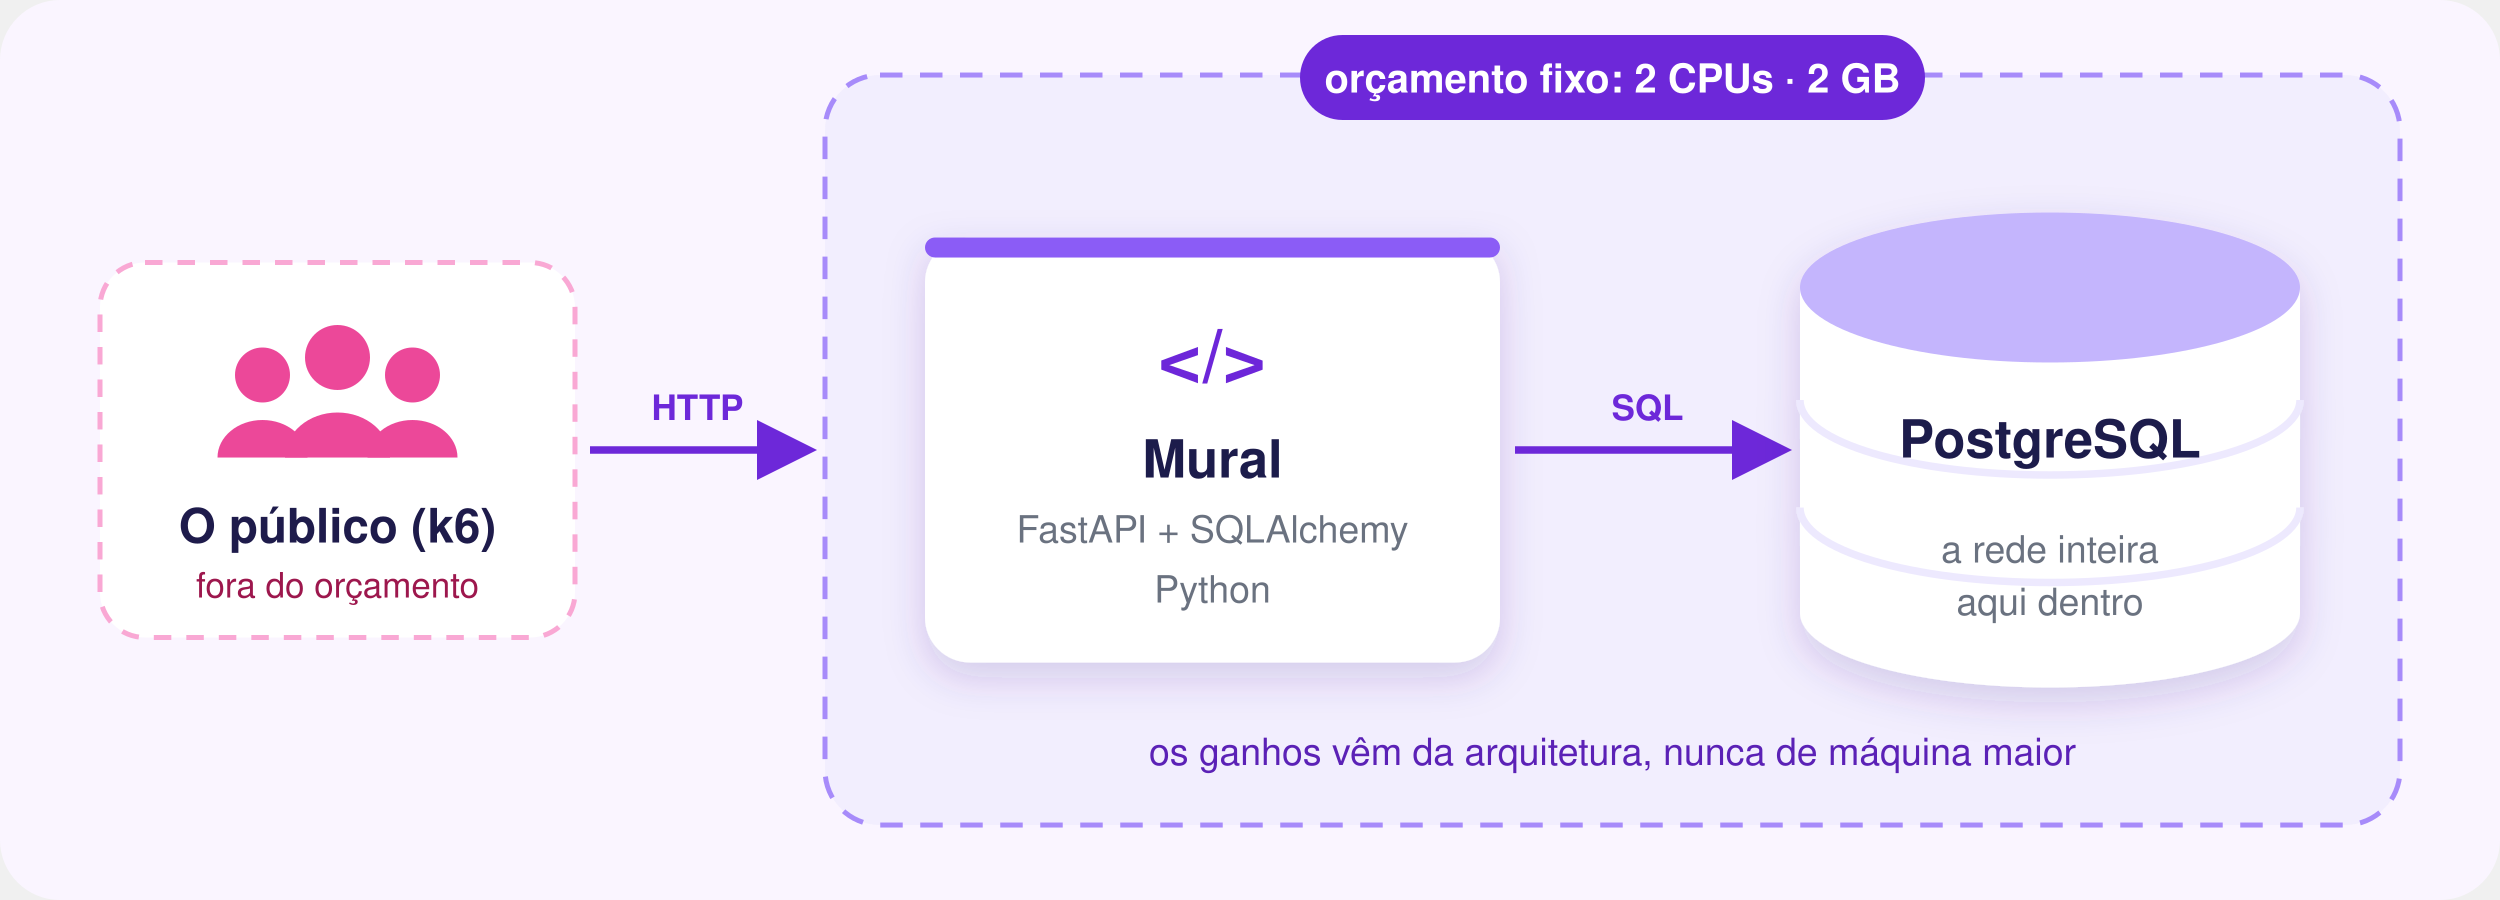
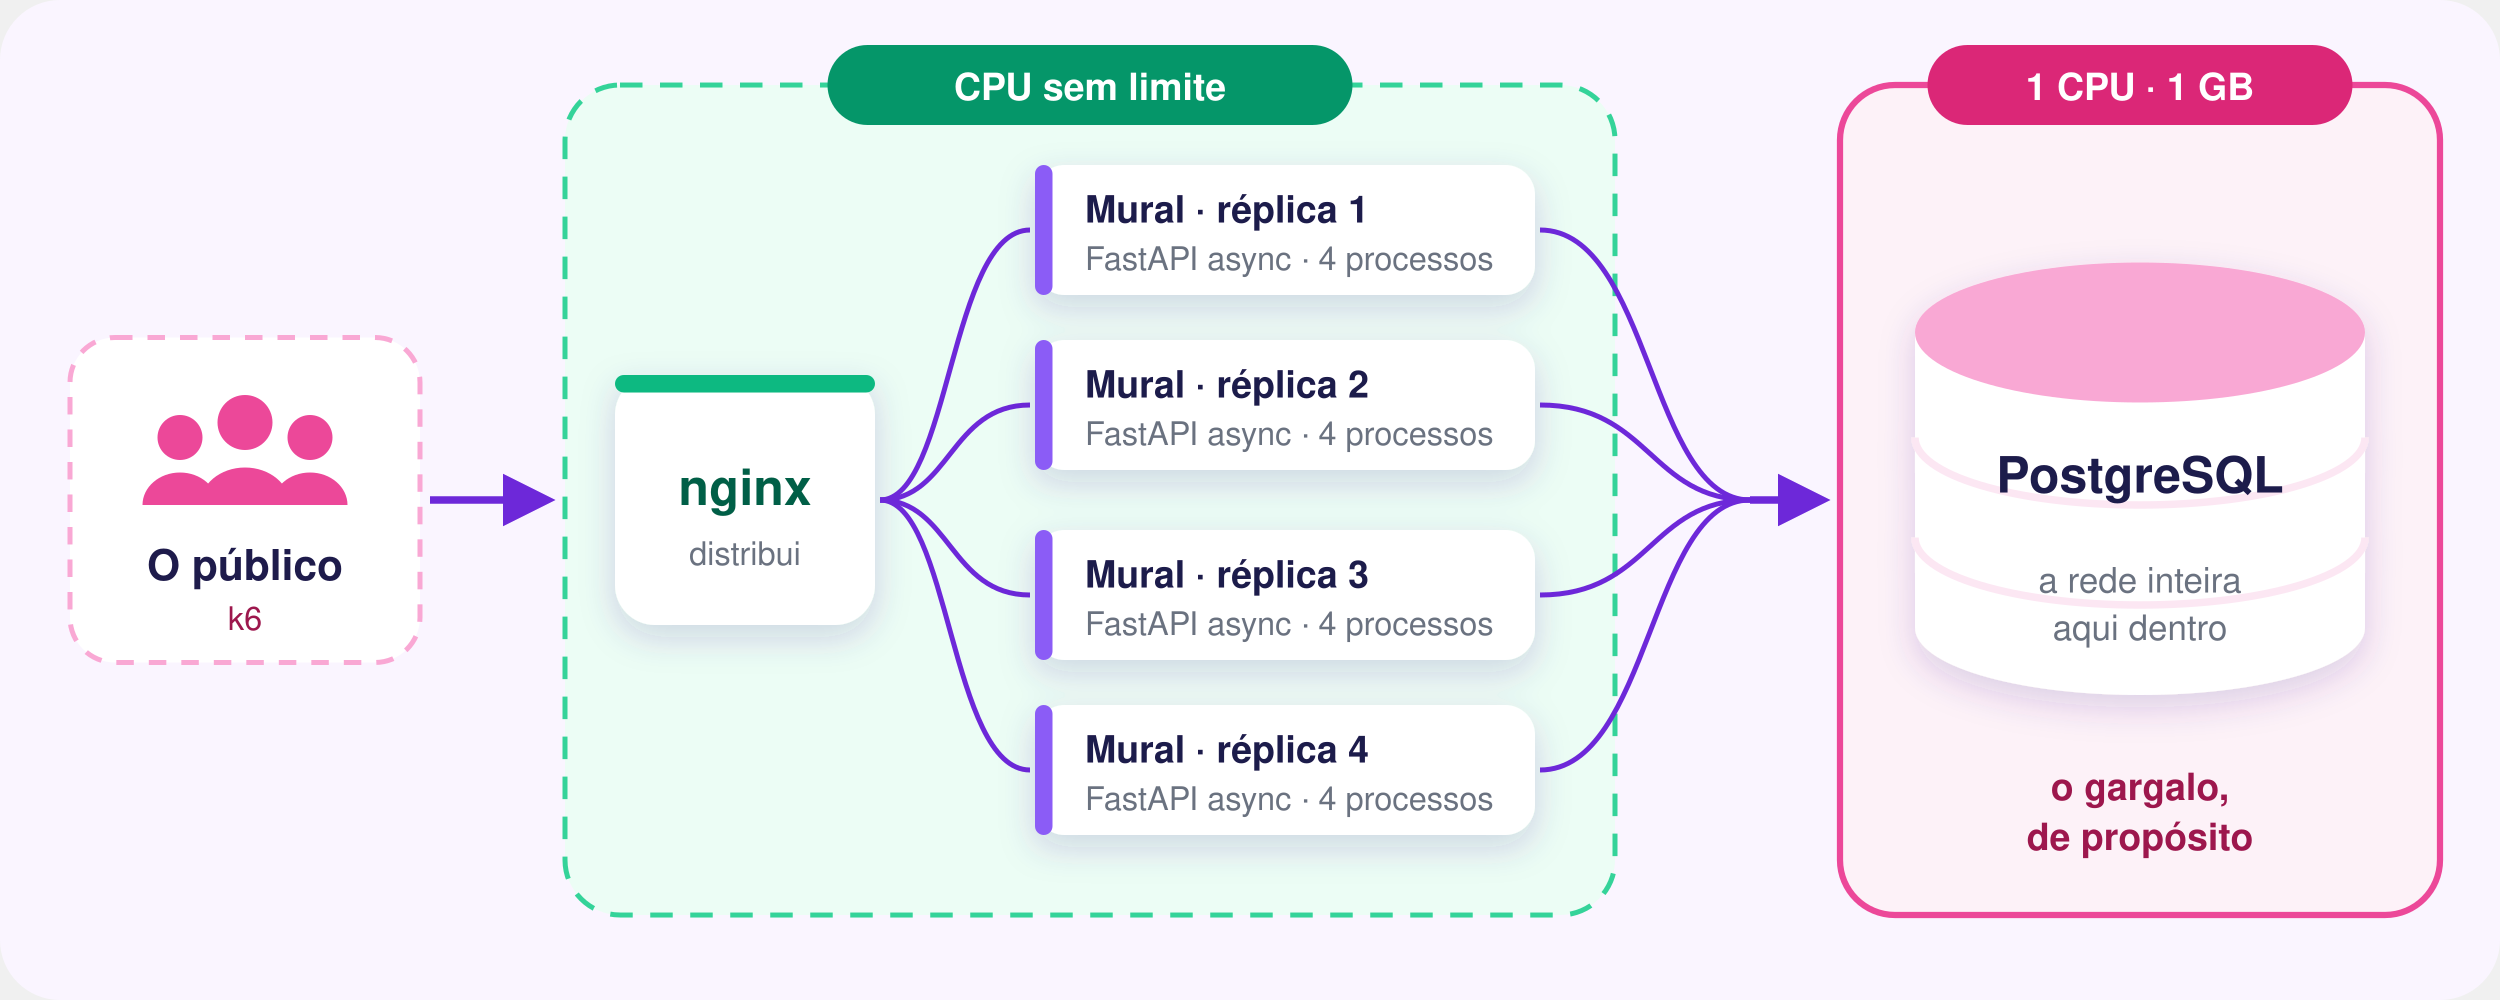
- <svg xmlns="http://www.w3.org/2000/svg" width="1000" height="360" viewBox="0 0 1000 360" font-family="'Segoe UI', Helvetica, Arial, sans-serif">
+ <svg xmlns="http://www.w3.org/2000/svg" width="1000" height="400" viewBox="0 0 1000 400" font-family="'Segoe UI', Helvetica, Arial, sans-serif">
  <defs>
-     <marker id="seta" viewBox="0 0 10 10" refX="8" refY="5" markerWidth="8" markerHeight="8" orient="auto">
+     <marker id="seta" viewBox="0 0 10 10" refX="8" refY="5" markerWidth="7" markerHeight="7" orient="auto">
      <path d="M0 0L10 5L0 10z" fill="#6d28d9" />
    </marker>
    <filter id="sombra" x="-20%" y="-20%" width="140%" height="140%">
-       <feDropShadow dx="0" dy="6" stdDeviation="8" flood-color="#4c1d95" flood-opacity="0.18" />
+       <feDropShadow dx="0" dy="5" stdDeviation="7" flood-color="#4c1d95" flood-opacity="0.18" />
    </filter>
  </defs>
-   <rect width="1000" height="360" rx="24" fill="#faf5ff" />
-   <g transform="translate(40 105)">
-     <rect width="190" height="150" rx="18" fill="#ffffff" stroke="#f9a8d4" stroke-width="2" stroke-dasharray="7 6" />
+   <rect width="1000" height="400" rx="24" fill="#faf5ff" />
+   <g transform="translate(28 135)">
+     <rect width="140" height="130" rx="18" fill="#ffffff" stroke="#f9a8d4" stroke-width="2" stroke-dasharray="7 6" />
    <g fill="#ec4899">
-       <circle cx="65" cy="45" r="11" />
-       <path d="M47 78a18 15 0 0 1 36 0z" />
-       <circle cx="95" cy="38" r="13" />
-       <path d="M74 78a21 18 0 0 1 42 0z" />
-       <circle cx="125" cy="45" r="11" />
-       <path d="M107 78a18 15 0 0 1 36 0z" />
+       <circle cx="44" cy="40" r="9" />
+       <path d="M29 67a15 13 0 0 1 30 0z" />
+       <circle cx="70" cy="34" r="11" />
+       <path d="M52 67a18 15 0 0 1 36 0z" />
+       <circle cx="96" cy="40" r="9" />
+       <path d="M81 67a15 13 0 0 1 30 0z" />
    </g>
-     <text x="95" y="112" text-anchor="middle" fill="#1e1b4b" font-size="19" font-weight="700">O público (k6)</text>
-     <text x="95" y="134" text-anchor="middle" fill="#9d174d" font-size="14">fora do orçamento</text>
+     <text x="70" y="97" text-anchor="middle" fill="#1e1b4b" font-size="17" font-weight="700">O público</text>
+     <text x="70" y="117" text-anchor="middle" fill="#9d174d" font-size="13">k6</text>
  </g>
-   <line x1="236" y1="180" x2="322" y2="180" stroke="#6d28d9" stroke-width="3" marker-end="url(#seta)" />
-   <text x="279" y="168" text-anchor="middle" fill="#6d28d9" font-size="14" font-weight="600">HTTP</text>
-   <rect x="330" y="30" width="630" height="300" rx="22" fill="#ede9fe" fill-opacity="0.6" stroke="#a78bfa" stroke-width="2" stroke-dasharray="9 7" />
-   <rect x="520" y="14" width="250" height="34" rx="17" fill="#6d28d9" />
-   <text x="645" y="37" text-anchor="middle" fill="#ffffff" font-size="16" font-weight="700">orçamento fixo: 2 CPUs · 2 GB</text>
-   <g transform="translate(370 95)" filter="url(#sombra)">
-     <rect width="230" height="170" rx="18" fill="#ffffff" />
-     <rect width="230" height="8" rx="4" fill="#8b5cf6" />
-     <text x="115" y="58" text-anchor="middle" fill="#6d28d9" font-size="30" font-weight="800">&lt;/&gt;</text>
-     <text x="115" y="96" text-anchor="middle" fill="#1e1b4b" font-size="21" font-weight="700">Mural</text>
-     <text x="115" y="122" text-anchor="middle" fill="#6b7280" font-size="15">FastAPI + SQLAlchemy</text>
-     <text x="115" y="146" text-anchor="middle" fill="#6b7280" font-size="15">Python</text>
+   <line x1="172" y1="200" x2="218" y2="200" stroke="#6d28d9" stroke-width="3" marker-end="url(#seta)" />
+   <rect x="226" y="34" width="420" height="332" rx="22" fill="#ecfdf5" stroke="#34d399" stroke-width="2" stroke-dasharray="9 7" />
+   <rect x="331" y="18" width="210" height="32" rx="16" fill="#059669" />
+   <text x="436" y="40" text-anchor="middle" fill="#ffffff" font-size="15" font-weight="700">CPU sem limite</text>
+   <g transform="translate(246 150)" filter="url(#sombra)">
+     <rect width="104" height="100" rx="16" fill="#ffffff" />
+     <rect width="104" height="7" rx="3.5" fill="#10b981" />
+     <text x="52" y="52" text-anchor="middle" fill="#065f46" font-size="20" font-weight="800">nginx</text>
+     <text x="52" y="76" text-anchor="middle" fill="#6b7280" font-size="13">distribui</text>
  </g>
-   <line x1="606" y1="180" x2="712" y2="180" stroke="#6d28d9" stroke-width="3" marker-end="url(#seta)" />
-   <text x="659" y="168" text-anchor="middle" fill="#6d28d9" font-size="14" font-weight="600">SQL</text>
-   <g transform="translate(720 85)" filter="url(#sombra)">
-     <path d="M0 30v130c0 17 45 30 100 30s100-13 100-30V30" fill="#ffffff" />
-     <ellipse cx="100" cy="30" rx="100" ry="30" fill="#c4b5fd" />
-     <path d="M0 75c0 17 45 30 100 30s100-13 100-30M0 118c0 17 45 30 100 30s100-13 100-30" fill="none" stroke="#ede9fe" stroke-width="3" />
-     <text x="100" y="98" text-anchor="middle" fill="#1e1b4b" font-size="21" font-weight="700">PostgreSQL</text>
-     <text x="100" y="140" text-anchor="middle" fill="#6b7280" font-size="15">a rede inteira</text>
-     <text x="100" y="161" text-anchor="middle" fill="#6b7280" font-size="15">aqui dentro</text>
+   <g stroke="#6d28d9" stroke-width="2" fill="none">
+     <path d="M352 200C380 200 380 92 412 92" />
+     <path d="M352 200C380 200 380 162 412 162" />
+     <path d="M352 200C380 200 380 238 412 238" />
+     <path d="M352 200C380 200 380 308 412 308" />
  </g>
-   <text x="645" y="306" text-anchor="middle" fill="#5b21b6" font-size="15">os ganhos vêm da arquitetura, nunca de máquina maior</text>
+   <g font-size="15" filter="url(#sombra)">
+     <g transform="translate(414 66)">
+       <rect width="200" height="52" rx="12" fill="#ffffff" />
+       <rect width="7" height="52" rx="3.5" fill="#8b5cf6" />
+       <text x="20" y="23" fill="#1e1b4b" font-weight="700">Mural · réplica 1</text>
+       <text x="20" y="42" fill="#6b7280" font-size="13">FastAPI async · 4 processos</text>
+     </g>
+     <g transform="translate(414 136)">
+       <rect width="200" height="52" rx="12" fill="#ffffff" />
+       <rect width="7" height="52" rx="3.5" fill="#8b5cf6" />
+       <text x="20" y="23" fill="#1e1b4b" font-weight="700">Mural · réplica 2</text>
+       <text x="20" y="42" fill="#6b7280" font-size="13">FastAPI async · 4 processos</text>
+     </g>
+     <g transform="translate(414 212)">
+       <rect width="200" height="52" rx="12" fill="#ffffff" />
+       <rect width="7" height="52" rx="3.5" fill="#8b5cf6" />
+       <text x="20" y="23" fill="#1e1b4b" font-weight="700">Mural · réplica 3</text>
+       <text x="20" y="42" fill="#6b7280" font-size="13">FastAPI async · 4 processos</text>
+     </g>
+     <g transform="translate(414 282)">
+       <rect width="200" height="52" rx="12" fill="#ffffff" />
+       <rect width="7" height="52" rx="3.5" fill="#8b5cf6" />
+       <text x="20" y="23" fill="#1e1b4b" font-weight="700">Mural · réplica 4</text>
+       <text x="20" y="42" fill="#6b7280" font-size="13">FastAPI async · 4 processos</text>
+     </g>
+   </g>
+   <g stroke="#6d28d9" stroke-width="2" fill="none">
+     <path d="M616 92C660 92 660 200 700 200" />
+     <path d="M616 162C660 162 660 200 700 200" />
+     <path d="M616 238C660 238 660 200 700 200" />
+     <path d="M616 308C660 308 660 200 700 200" />
+   </g>
+   <line x1="700" y1="200" x2="728" y2="200" stroke="#6d28d9" stroke-width="3" marker-end="url(#seta)" />
+   <rect x="736" y="34" width="240" height="332" rx="22" fill="#fdf2f8" stroke="#ec4899" stroke-width="2.5" />
+   <rect x="771" y="18" width="170" height="32" rx="16" fill="#db2777" />
+   <text x="856" y="40" text-anchor="middle" fill="#ffffff" font-size="15" font-weight="700">1 CPU · 1 GB</text>
+   <g transform="translate(766 105)" filter="url(#sombra)">
+     <path d="M0 28v118c0 15 40 27 90 27s90-12 90-27V28" fill="#ffffff" />
+     <ellipse cx="90" cy="28" rx="90" ry="28" fill="#f9a8d4" />
+     <path d="M0 70c0 15 40 27 90 27s90-12 90-27M0 110c0 15 40 27 90 27s90-12 90-27" fill="none" stroke="#fce7f3" stroke-width="3" />
+     <text x="90" y="92" text-anchor="middle" fill="#1e1b4b" font-size="20" font-weight="700">PostgreSQL</text>
+     <text x="90" y="132" text-anchor="middle" fill="#6b7280" font-size="14">a rede inteira</text>
+     <text x="90" y="151" text-anchor="middle" fill="#6b7280" font-size="14">aqui dentro</text>
+   </g>
+   <text x="856" y="320" text-anchor="middle" fill="#9d174d" font-size="15" font-weight="700">o gargalo,</text>
+   <text x="856" y="340" text-anchor="middle" fill="#9d174d" font-size="15" font-weight="700">de propósito</text>
</svg>
